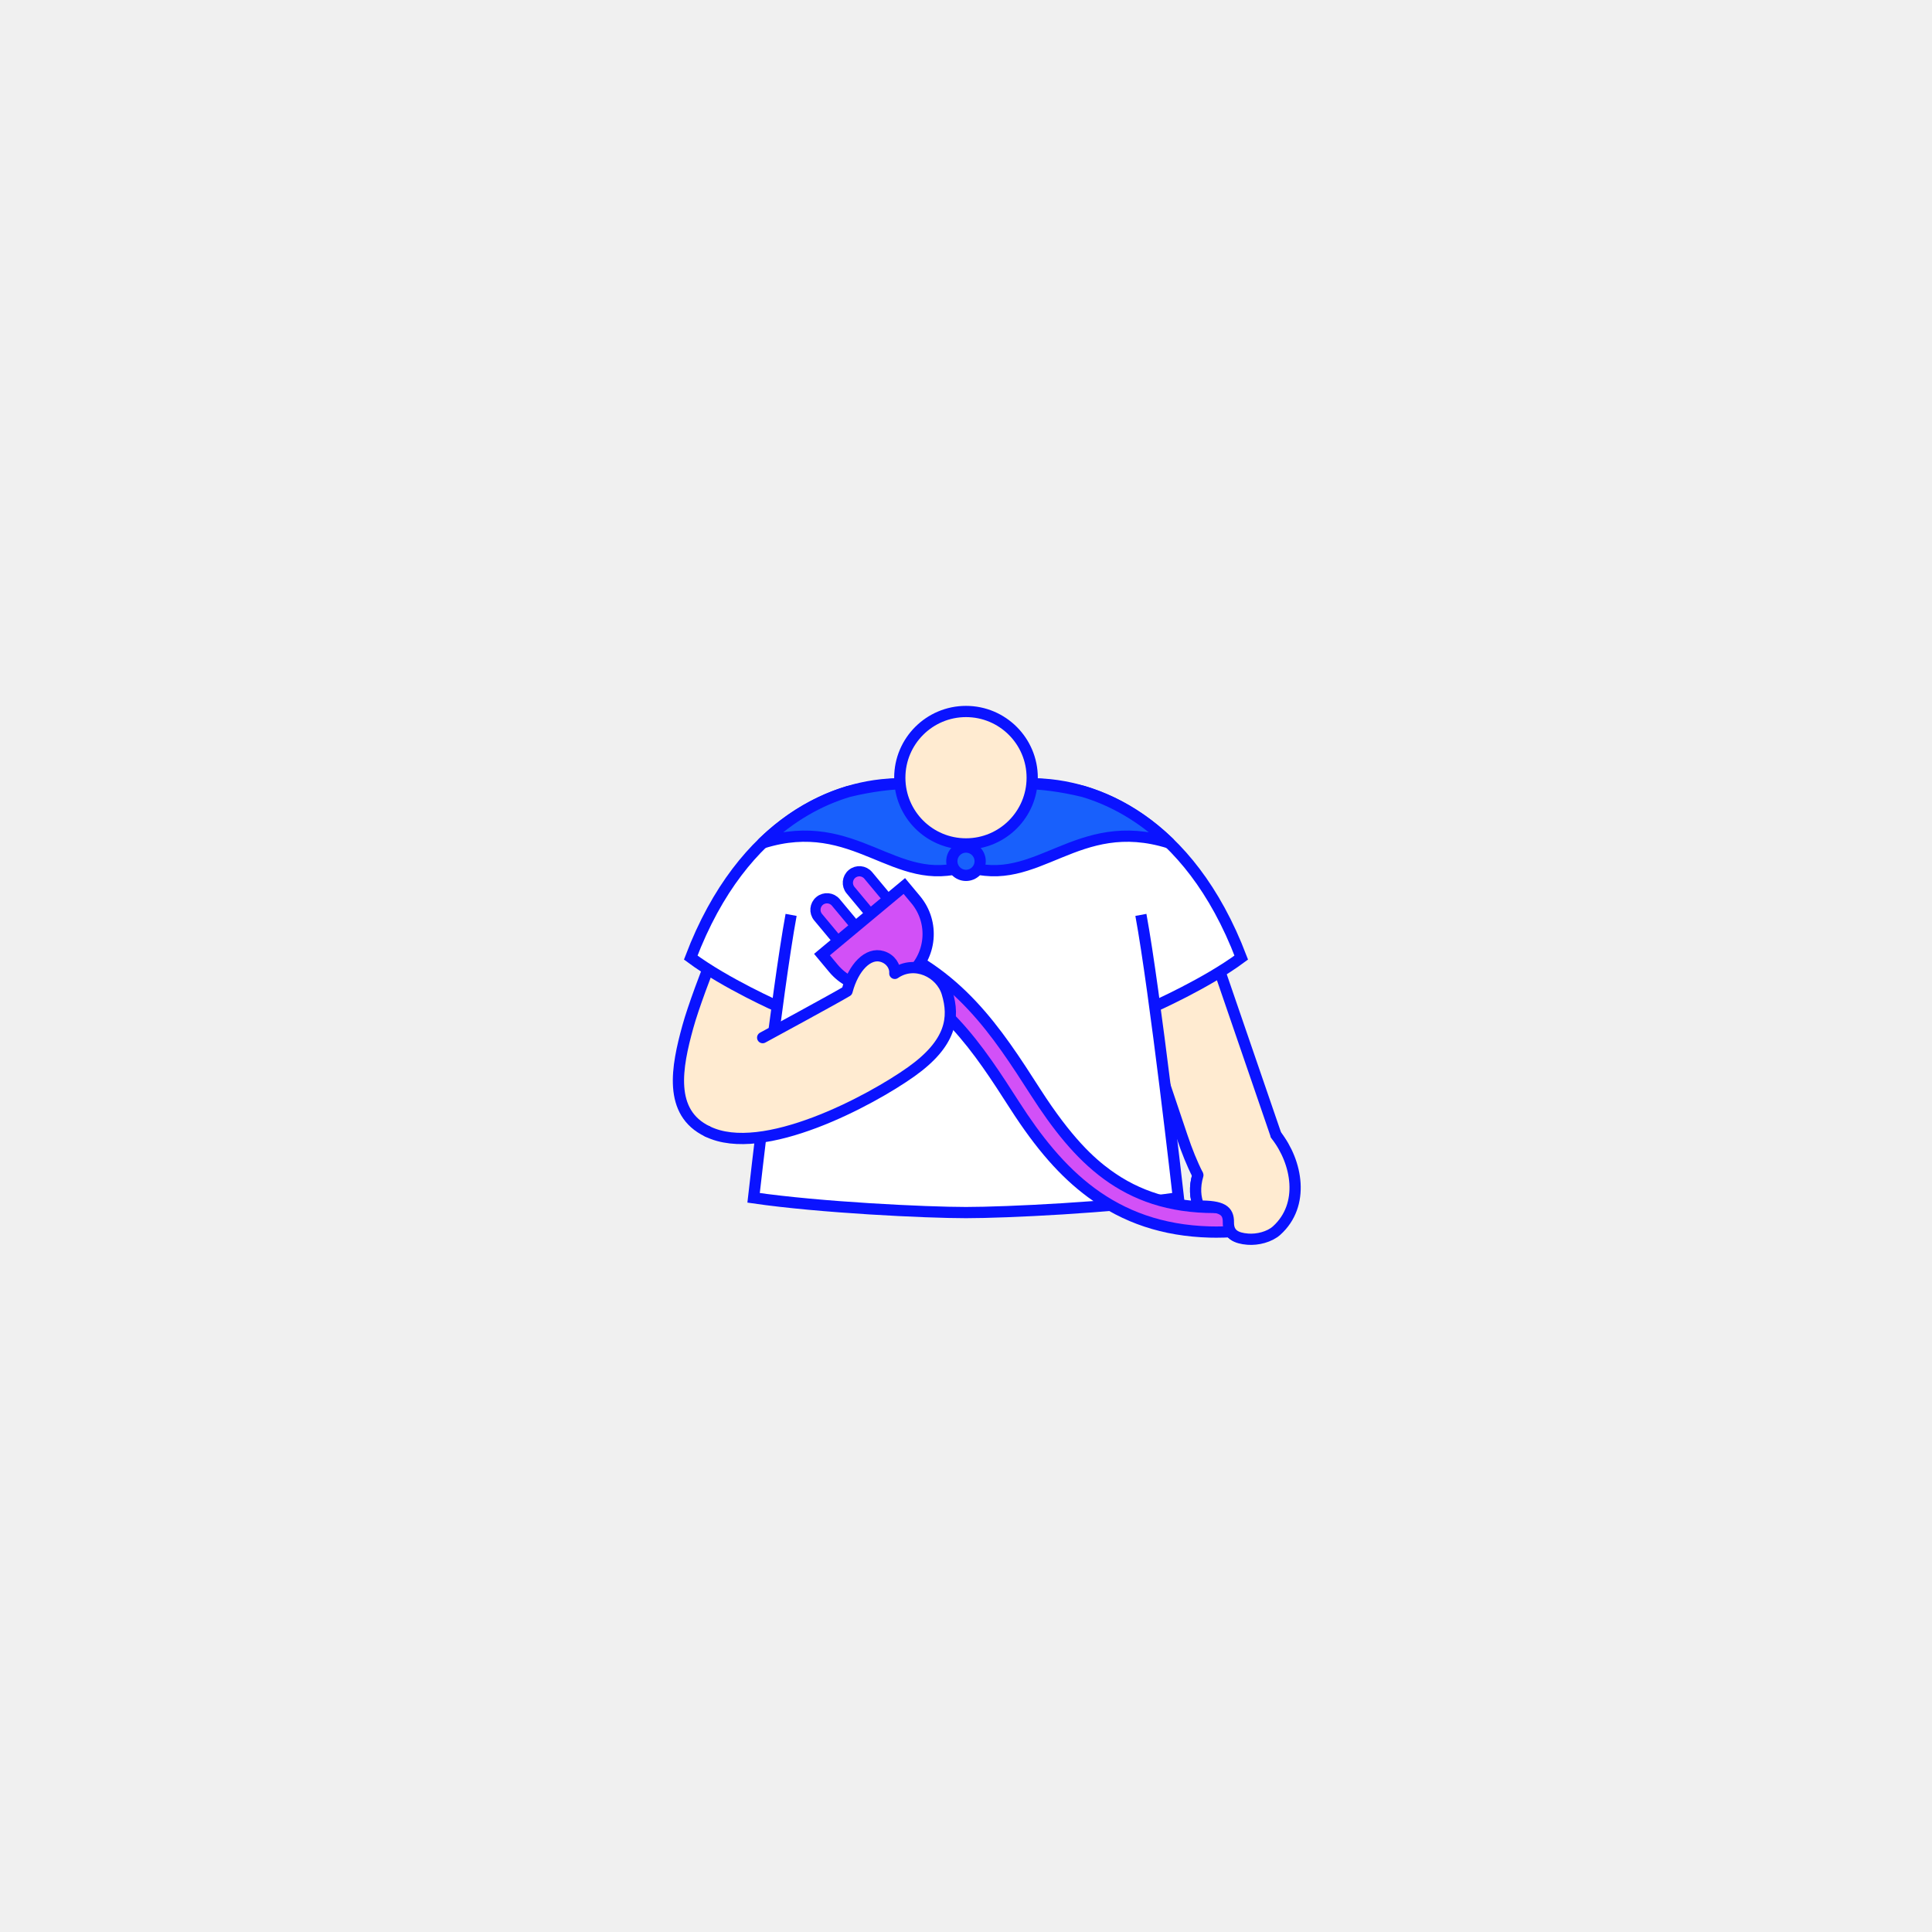
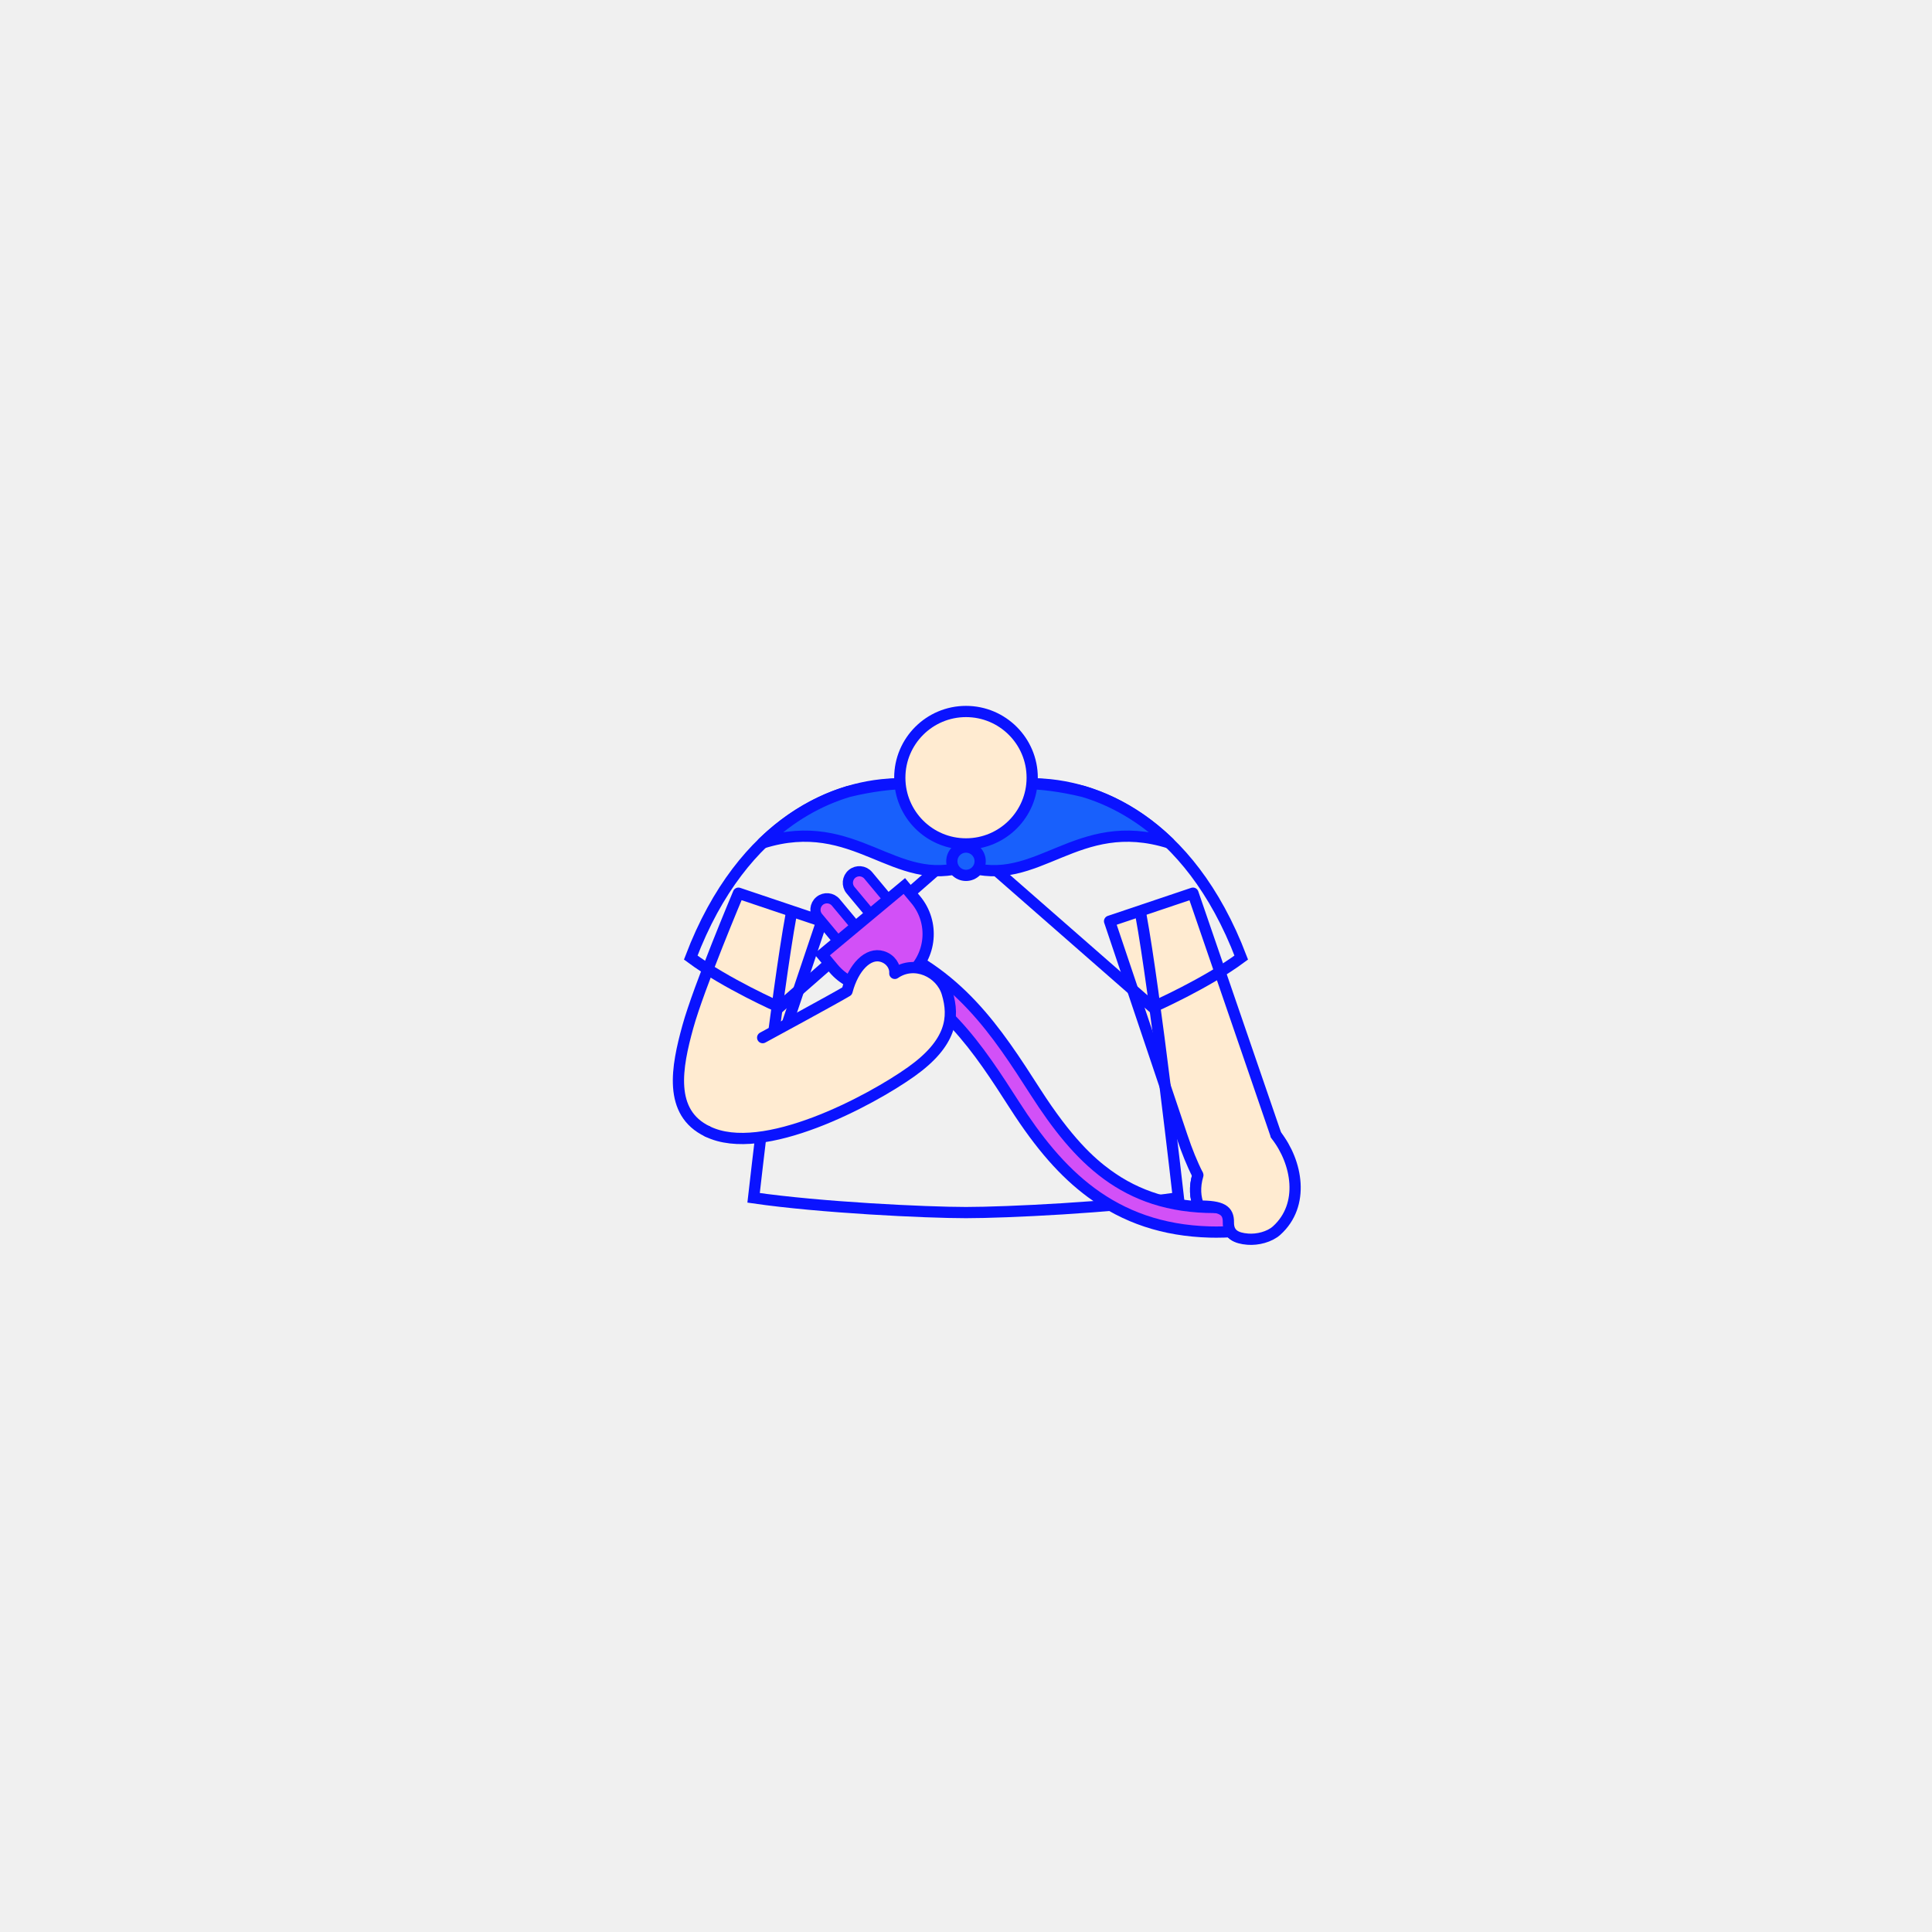
<svg xmlns="http://www.w3.org/2000/svg" class="tree-image-resource" viewBox="0 0 860 860" fill="none">
  <g clip-path="url(#clip0_137_3703)">
    <path d="M337.86 493.13L365.82 410.08L328.7 397.59C328.7 397.59 311.04 439.41 306.15 457.17C301.26 474.93 297.3 495.25 314.97 503.67" fill="#FFEBD1" />
    <path d="M337.86 493.13L365.82 410.08L328.7 397.59C328.7 397.59 311.04 439.41 306.15 457.17C301.26 474.93 297.3 495.25 314.97 503.67" stroke="#0A13FF" stroke-width="5" stroke-linecap="round" stroke-linejoin="round" />
    <path d="M493.91 410.07L531.03 397.58L568.02 505.31C574.11 514.01 579.4 534.86 566.77 546.27C563.6 549.13 558.11 550.3 553.38 550.74C548.14 551.23 544.39 545.59 547.13 541.1C547.15 541.06 547.18 541.02 547.21 540.98C545.8 543.76 544.94 544.83 541.17 543.88C534.82 542.28 530.03 533.72 533.22 523.12C530.61 518.02 528.33 512.31 526.24 506.1L493.92 410.07H493.91Z" fill="#FFEBD1" stroke="#0A13FF" stroke-width="5" stroke-linecap="round" stroke-linejoin="round" />
-     <path d="M429.999 375.64L346.919 448.35C346.919 448.35 323.159 437.89 307.469 426.25C330.869 364.79 373.049 348.93 400.139 348.93H426.989" fill="white" />
+     <path d="M429.999 375.64L346.919 448.35C346.919 448.35 323.159 437.89 307.469 426.25C330.869 364.79 373.049 348.93 400.139 348.93H426.989" class="fill" />
    <path d="M429.999 375.64L346.919 448.35C346.919 448.35 323.159 437.89 307.469 426.25C330.869 364.79 373.049 348.93 400.139 348.93H426.989" stroke="#0A13FF" stroke-width="5" stroke-miterlimit="10" />
-     <path d="M429.998 375.64L513.078 448.35C513.078 448.35 536.838 437.89 552.528 426.25C529.128 364.79 486.948 348.93 459.858 348.93H433.008" fill="white" />
+     <path d="M429.998 375.64L513.078 448.35C513.078 448.35 536.838 437.89 552.528 426.25C529.128 364.79 486.948 348.93 459.858 348.93H433.008" class="fill" />
    <path d="M429.998 375.64L513.078 448.35C513.078 448.35 536.838 437.89 552.528 426.25C529.128 364.79 486.948 348.93 459.858 348.93H433.008" stroke="#0A13FF" stroke-width="5" stroke-miterlimit="10" />
-     <path d="M503.769 390.84C496.419 372.78 486.459 354.73 429.999 354.73C373.539 354.73 363.569 372.78 356.229 390.84C343.929 421.07 335.449 533.65 335.449 533.65C365.039 537.95 400.679 539.89 429.999 539.76C459.319 539.9 494.959 537.95 524.549 533.65C524.549 533.65 516.069 421.07 503.769 390.84Z" fill="white" />
-     <path d="M507.849 407.25C514.189 441.6 524.549 533.19 524.549 533.19C494.959 537.49 447.909 539.76 429.999 539.76C412.089 539.76 365.039 537.49 335.449 533.19C335.449 533.19 345.809 441.6 352.149 407.25" fill="white" />
+     <path d="M503.769 390.84C496.419 372.78 486.459 354.73 429.999 354.73C373.539 354.73 363.569 372.78 356.229 390.84C343.929 421.07 335.449 533.65 335.449 533.65C365.039 537.95 400.679 539.89 429.999 539.76C459.319 539.9 494.959 537.95 524.549 533.65C524.549 533.65 516.069 421.07 503.769 390.84Z" class="fill" />
+     <path d="M507.849 407.25C514.189 441.6 524.549 533.19 524.549 533.19C494.959 537.49 447.909 539.76 429.999 539.76C412.089 539.76 365.039 537.49 335.449 533.19C335.449 533.19 345.809 441.6 352.149 407.25" class="fill" />
    <path d="M507.849 407.25C514.189 441.6 524.549 533.19 524.549 533.19C494.959 537.49 447.909 539.76 429.999 539.76C412.089 539.76 365.039 537.49 335.449 533.19C335.449 533.19 345.809 441.6 352.149 407.25" stroke="#0A13FF" stroke-width="5" stroke-miterlimit="10" />
    <path d="M377.498 352.39C365.158 356.11 351.878 363.18 339.488 375.23C380.908 362.22 398.248 396.08 429.998 385.5L429.968 377.9L413.608 348.94H400.148C399.968 348.94 399.788 348.94 399.598 348.94C397.088 348.98 388.288 349.71 377.488 352.38L377.498 352.39Z" fill="#1860FC" stroke="#0A13FF" stroke-width="5" stroke-linecap="round" stroke-linejoin="round" />
    <path d="M482.498 352.39C494.838 356.11 508.118 363.18 520.508 375.23C479.088 362.22 461.748 396.08 429.998 385.5L430.028 377.9L446.388 348.94H459.848C460.028 348.94 460.208 348.94 460.398 348.94C462.908 348.98 471.708 349.71 482.508 352.38L482.498 352.39Z" fill="#1860FC" stroke="#0A13FF" stroke-width="5" stroke-linecap="round" stroke-linejoin="round" />
    <path d="M429.999 375.65C446.275 375.65 459.469 362.456 459.469 346.18C459.469 329.904 446.275 316.71 429.999 316.71C413.723 316.71 400.529 329.904 400.529 346.18C400.529 362.456 413.723 375.65 429.999 375.65Z" fill="#FFEBD1" stroke="#0A13FF" stroke-width="5" stroke-miterlimit="10" />
    <path d="M429.999 389.66C433.479 389.66 436.299 386.839 436.299 383.36C436.299 379.881 433.479 377.06 429.999 377.06C426.52 377.06 423.699 379.881 423.699 383.36C423.699 386.839 426.52 389.66 429.999 389.66Z" fill="#1860FC" stroke="#0A13FF" stroke-width="5" stroke-miterlimit="10" />
    <path d="M541.409 548.45C540.419 548.45 539.449 548.44 538.489 548.41C493.059 547.13 469.069 519.14 451.589 491.92C435.629 467.07 419.139 441.37 386.409 429.48L384.059 428.63L387.819 418.29L390.169 419.14C426.389 432.3 443.909 459.59 460.849 485.97C488.289 528.71 512.559 537.47 540.559 537.47C542.829 537.47 545.179 537.4 547.539 537.26L550.039 537.11L550.699 548.09L548.199 548.24C545.909 548.38 543.619 548.45 541.409 548.45Z" fill="#D250F7" />
    <path d="M389.319 421.5C424.739 434.37 442.029 461.3 458.749 487.33C477.909 517.17 499.269 539.98 540.559 539.98C542.879 539.98 545.249 539.91 547.689 539.76L548.049 545.75C545.779 545.89 543.559 545.95 541.409 545.95C540.449 545.95 539.499 545.94 538.559 545.91C495.929 544.71 472.719 520.19 453.699 490.57C437.519 465.37 420.789 439.31 387.269 427.13L389.319 421.49M386.329 415.08L384.619 419.78L382.569 425.42L380.859 430.12L385.559 431.83C417.489 443.43 433.759 468.77 449.489 493.27C461.249 511.59 471.989 523.82 484.299 532.92C499.889 544.44 517.589 550.32 538.419 550.91C539.399 550.94 540.409 550.95 541.409 550.95C543.669 550.95 545.999 550.88 548.339 550.74L553.329 550.44L553.029 545.45L552.669 539.46L552.369 534.47L547.379 534.77C545.059 534.91 542.759 534.98 540.549 534.98C522.459 534.98 507.329 530.35 494.299 520.81C487.169 515.6 477.169 506.78 462.949 484.63C445.779 457.89 428.029 430.24 391.019 416.8L386.319 415.09L386.329 415.08Z" fill="#0A13FF" />
    <path d="M386.483 389.671C384.67 387.494 381.435 387.199 379.258 389.012C377.081 390.825 376.786 394.06 378.599 396.237L392.461 412.88C394.275 415.057 397.509 415.352 399.686 413.539C401.863 411.726 402.158 408.491 400.345 406.314L386.483 389.671Z" fill="#D250F7" stroke="#0A13FF" stroke-width="4.54" stroke-miterlimit="10" />
    <path d="M372.054 401.699C370.24 399.522 367.006 399.227 364.829 401.041C362.652 402.854 362.357 406.088 364.17 408.265L378.032 424.909C379.845 427.086 383.08 427.381 385.257 425.568C387.434 423.755 387.729 420.52 385.915 418.343L372.054 401.699Z" fill="#D250F7" stroke="#0A13FF" stroke-width="4.54" stroke-miterlimit="10" />
    <path d="M365.895 424.918L402.547 394.391L407.635 400.499C416.057 410.612 414.684 425.667 404.572 434.089C394.46 442.511 379.404 441.138 370.982 431.026L365.895 424.918Z" fill="#D250F7" stroke="#0A13FF" stroke-width="5" stroke-miterlimit="10" />
    <path d="M314.959 503.66C339.479 515.72 387.659 489.86 405.619 477.07C423.579 464.28 424.939 452.93 421.609 441.97C418.789 432.69 407.099 427.18 398.309 433.29C398.559 430.18 396.469 426.94 392.759 425.78C386.509 423.82 379.869 430.49 377.049 441.2C372.159 444.18 339.489 461.89 339.489 461.89" fill="#FFEBD1" />
    <path d="M314.959 503.66C339.479 515.72 387.659 489.86 405.619 477.07C423.579 464.28 424.939 452.93 421.609 441.97C418.789 432.69 407.099 427.18 398.309 433.29C398.559 430.18 396.469 426.94 392.759 425.78C386.509 423.82 379.869 430.49 377.049 441.2C372.159 444.18 339.489 461.89 339.489 461.89" stroke="#0A13FF" stroke-width="5" stroke-linecap="round" stroke-linejoin="round" />
    <path d="M568.02 505.31C577.48 517.37 580.92 536.35 568.29 547.75C565.12 550.61 559.77 551.94 555.46 551.6C550.21 551.19 546.72 549.44 546.8 544.11C546.88 538.78 543.95 536.82 533.61 536.87C532.02 533.2 531.62 528.41 533.21 523.11" fill="#FFEBD1" />
    <path d="M568.02 505.31C577.48 517.37 580.92 536.35 568.29 547.75C565.12 550.61 559.77 551.94 555.46 551.6C550.21 551.19 546.72 549.44 546.8 544.11C546.88 538.78 543.95 536.82 533.61 536.87C532.02 533.2 531.62 528.41 533.21 523.11" stroke="#0A13FF" stroke-width="5" stroke-linecap="round" stroke-linejoin="round" />
  </g>
  <defs>
    <clipPath id="clip0_137_3703">
-       <rect width="100%" height="100%" fill="white" />
+       <rect width="100%" height="100%" class="fill" />
    </clipPath>
  </defs>
</svg>
